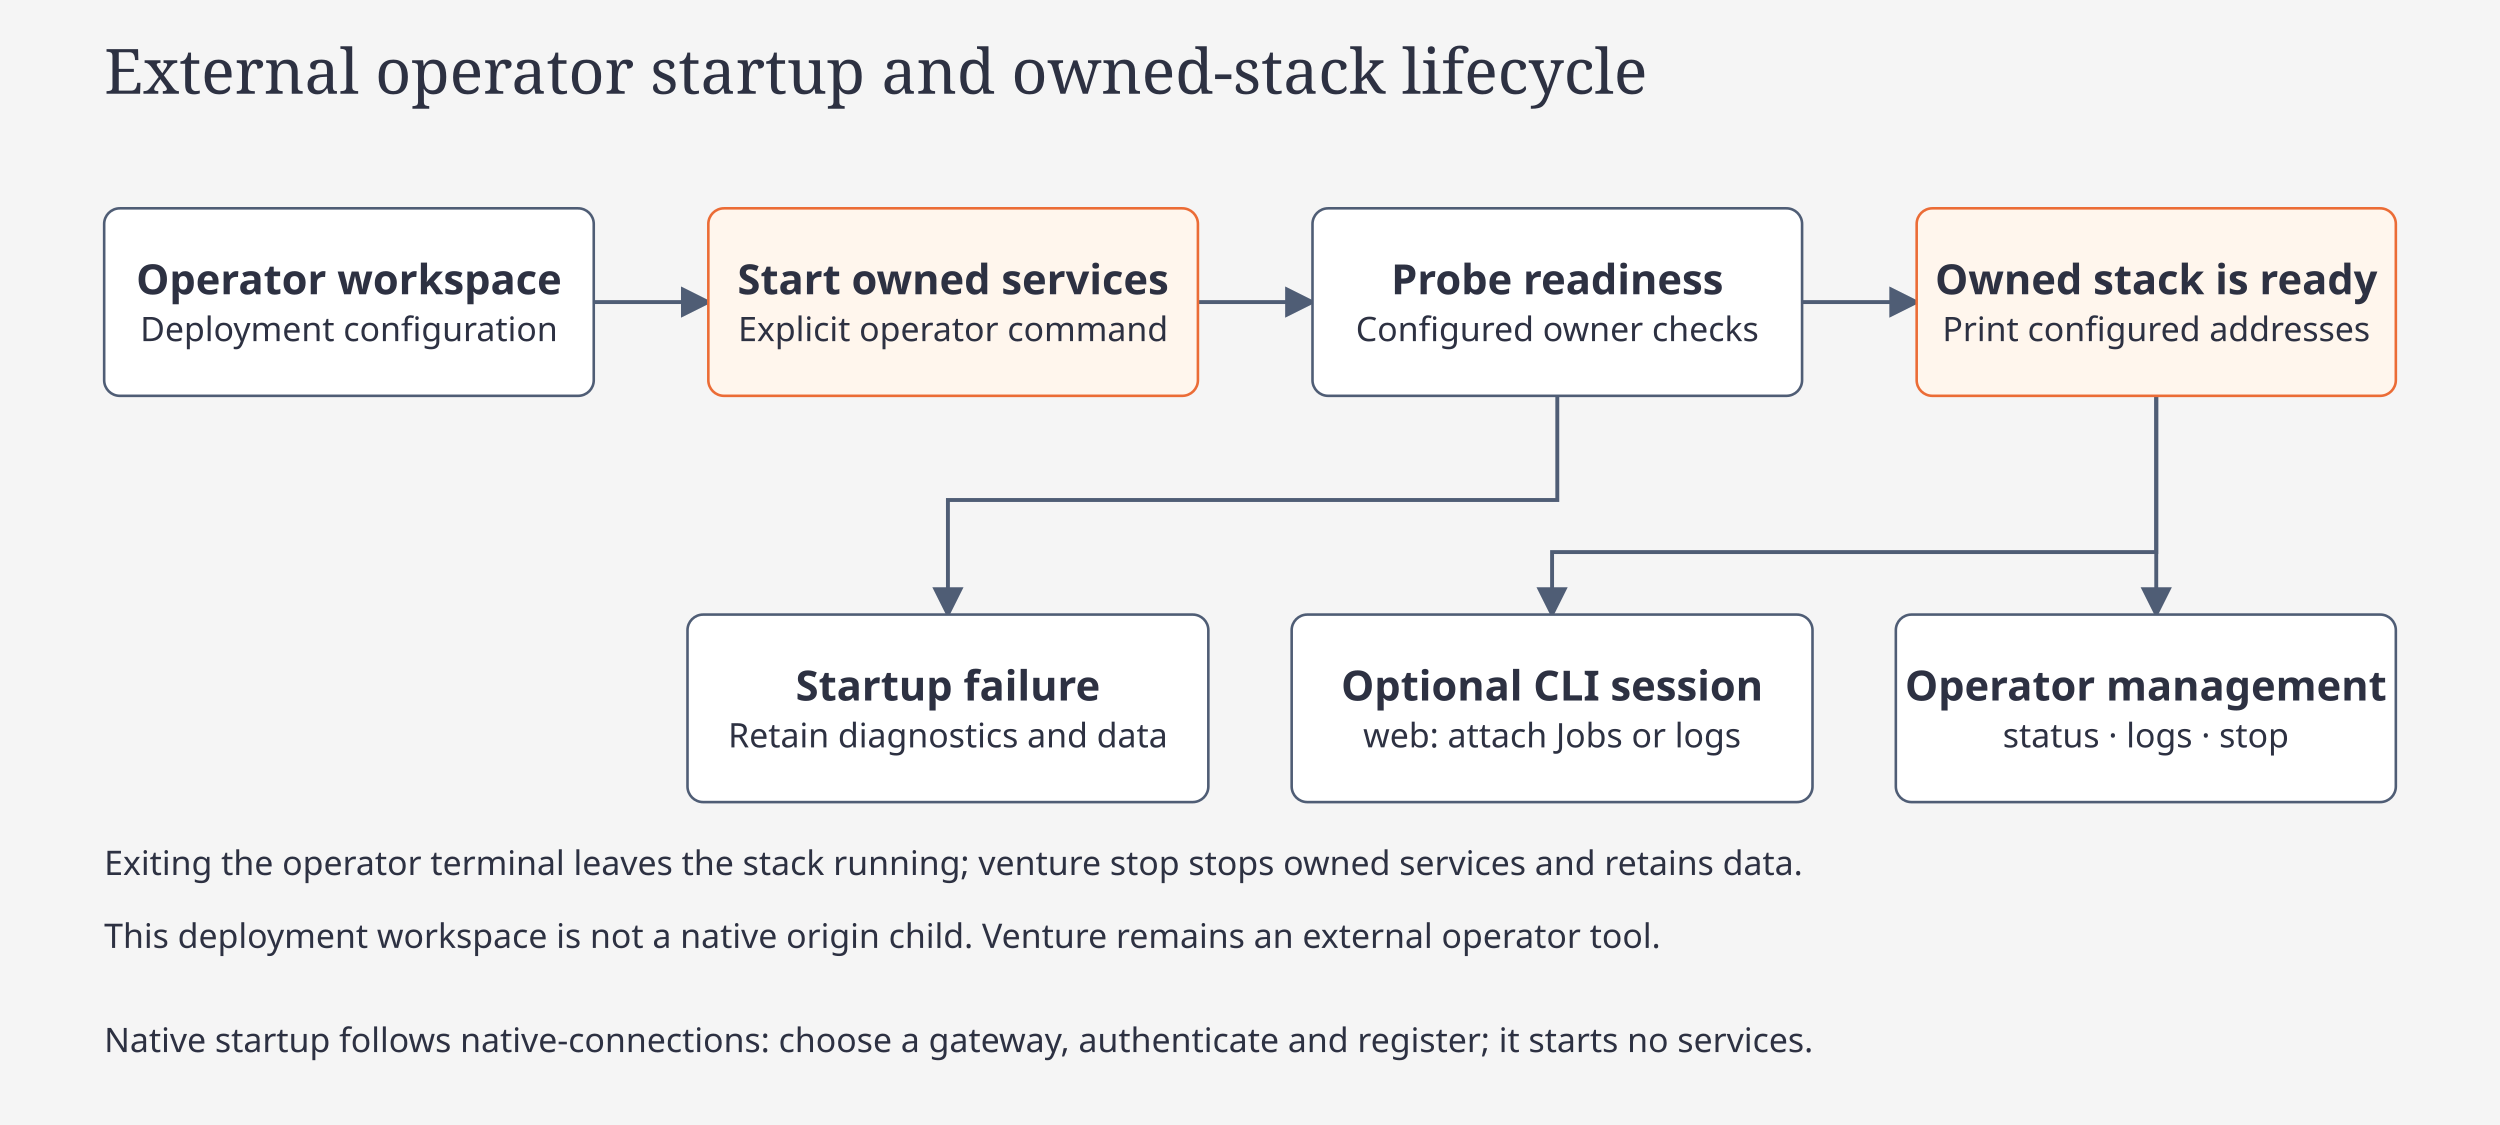
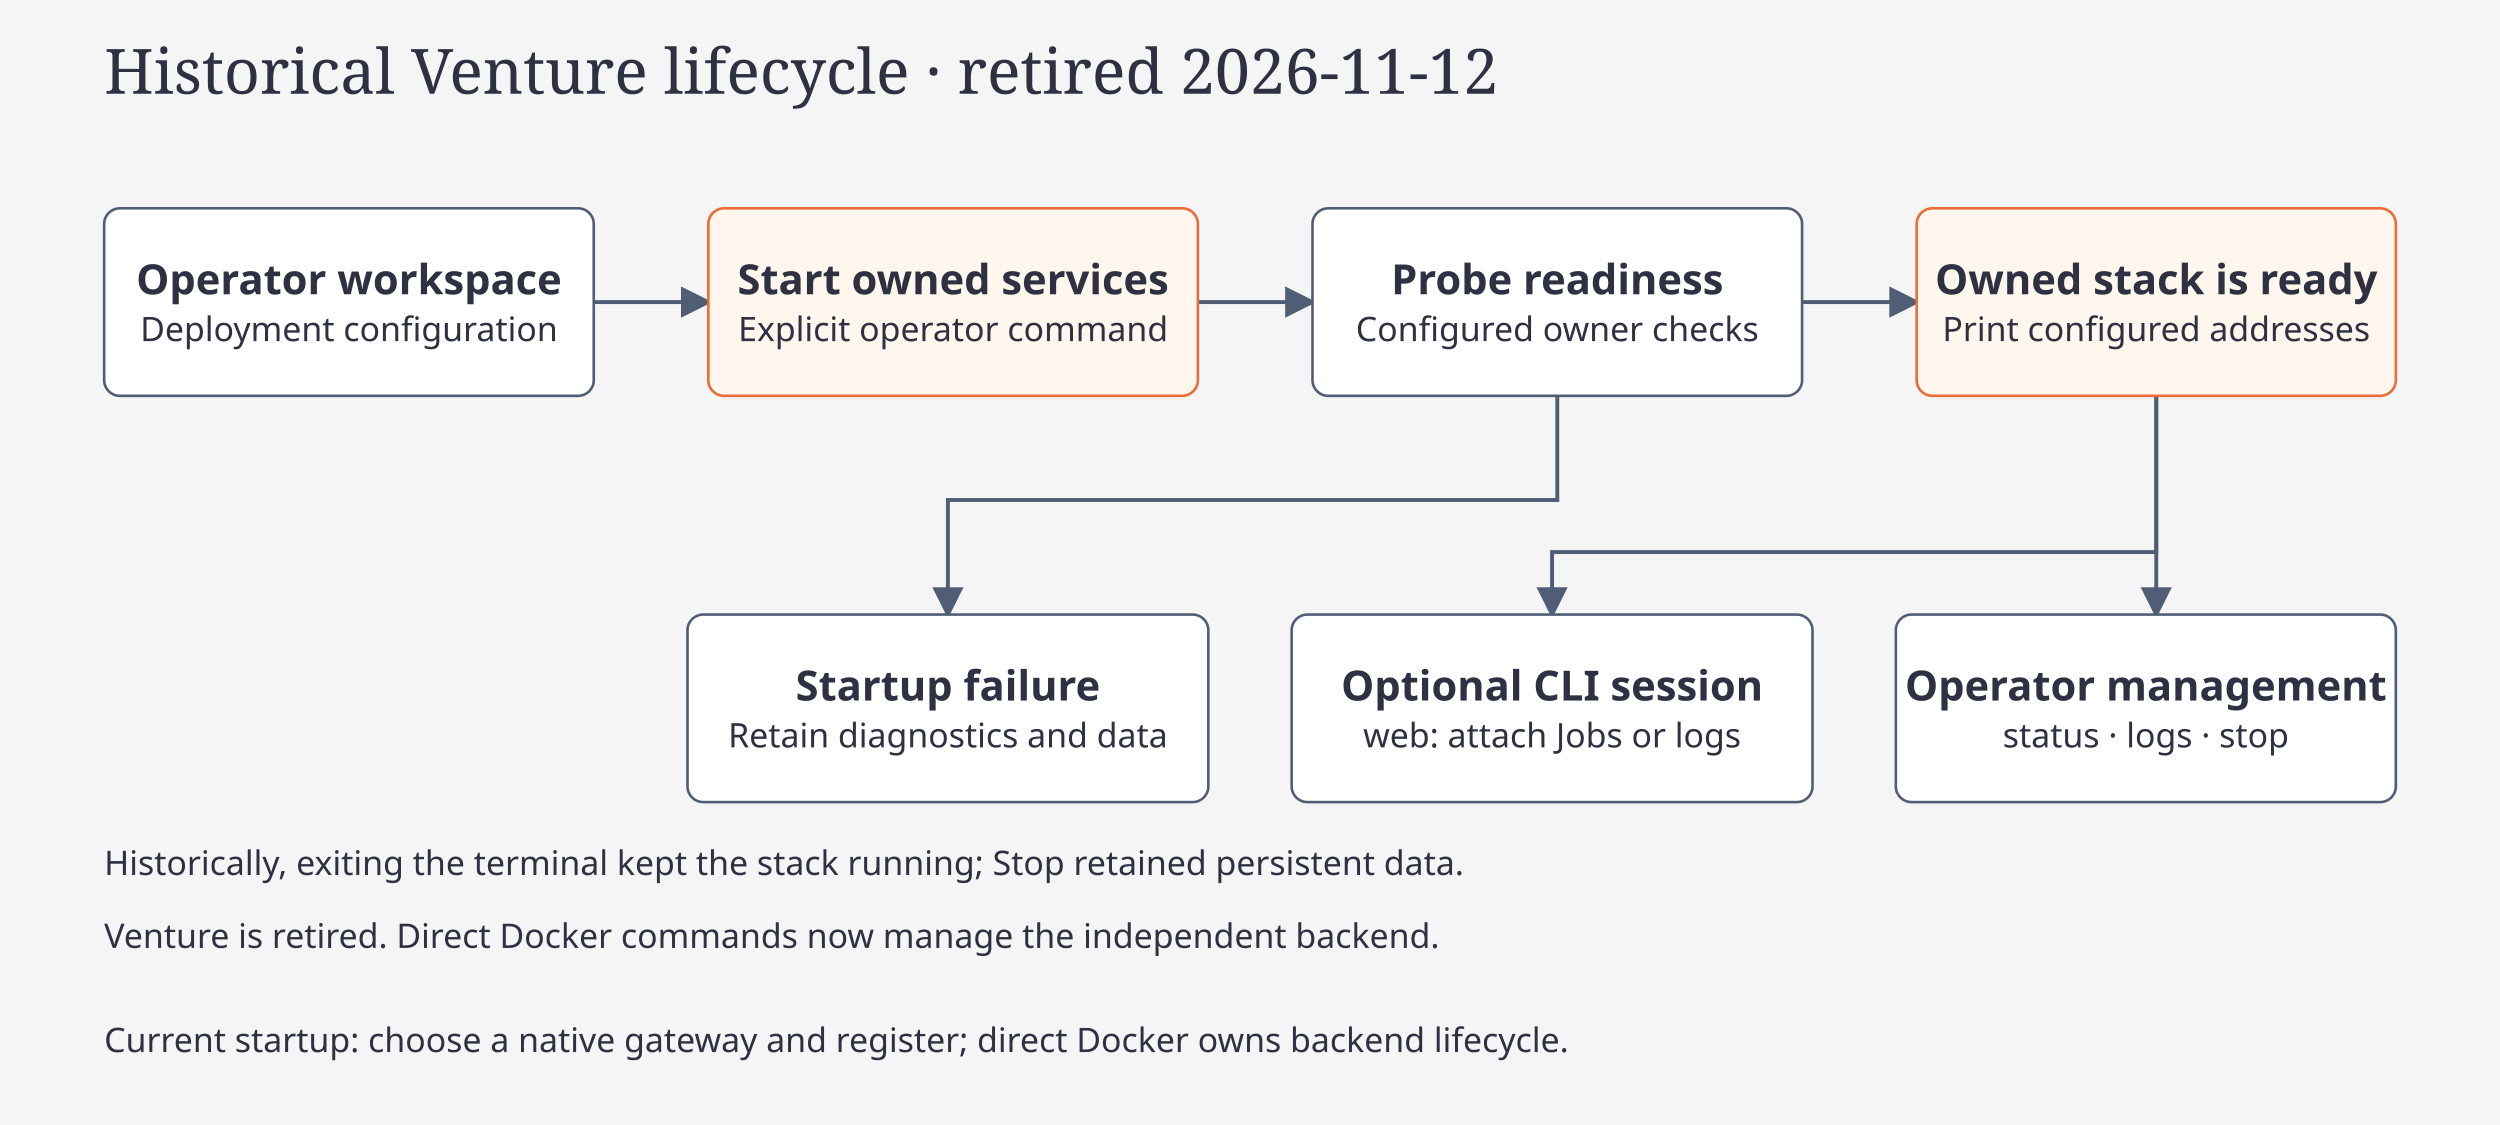
<svg xmlns="http://www.w3.org/2000/svg" viewBox="0 0 960 432" role="img" aria-labelledby="venture-navigation-title venture-navigation-desc">
  <defs>
    <marker id="venture-navigation-arrow" markerWidth="8" markerHeight="8" refX="7" refY="4" orient="auto">
      <path d="M0 0L8 4L0 8Z" fill="#4f5d75" />
    </marker>
  </defs>
  <style>
  text{font-family:Geist,system-ui,sans-serif;fill:#2d3142}
  .heading{font-family:'Instrument Serif',Georgia,serif;font-size:24px}
  .label{font-size:16px;font-weight:600}
  .note{font-size:13px}
  .code{font:12px 'Geist Mono',ui-monospace,monospace}
  .zone{font-size:12px;font-weight:600;letter-spacing:1px}
  .node{fill:white;stroke:#4f5d75}
  .accent{fill:#fff6ed;stroke:#eb6c36}
  .edge,.flow{fill:none;stroke:#4f5d75;stroke-width:1.5}
  .edge{marker-end:url(#venture-navigation-arrow)}
</style>
  <rect width="960" height="432" fill="#f5f5f5" />
-   <text x="40" y="36" class="heading" text-anchor="start">External operator startup and owned-stack lifecycle</text>
+   <text x="40" y="36" class="heading" text-anchor="start">Historical Venture lifecycle · retired 2026-11-12</text>
  <path d="M228 116H272" class="edge" />
  <path d="M460 116H504" class="edge" />
  <path d="M692 116H736" class="edge" />
  <path d="M598 152V192H364V236" class="edge" />
  <path d="M828 152V212H596V236" class="edge" />
  <path d="M828 152V236" class="edge" />
  <rect x="40" y="80" width="188" height="72" rx="6" class="node" />
  <text x="134" y="113" class="label" text-anchor="middle">Operator workspace</text>
  <text x="134" y="131" class="note" text-anchor="middle">Deployment configuration</text>
  <rect x="272" y="80" width="188" height="72" rx="6" class="node accent" />
  <text x="366" y="113" class="label" text-anchor="middle">Start owned services</text>
  <text x="366" y="131" class="note" text-anchor="middle">Explicit operator command</text>
  <rect x="504" y="80" width="188" height="72" rx="6" class="node" />
  <text x="598" y="113" class="label" text-anchor="middle">Probe readiness</text>
  <text x="598" y="131" class="note" text-anchor="middle">Configured owner checks</text>
  <rect x="736" y="80" width="184" height="72" rx="6" class="node accent" />
  <text x="828" y="113" class="label" text-anchor="middle">Owned stack is ready</text>
  <text x="828" y="131" class="note" text-anchor="middle">Print configured addresses</text>
  <rect x="264" y="236" width="200" height="72" rx="6" class="node" />
  <text x="364" y="269" class="label" text-anchor="middle">Startup failure</text>
  <text x="364" y="287" class="note" text-anchor="middle">Retain diagnostics and data</text>
  <rect x="496" y="236" width="200" height="72" rx="6" class="node" />
  <text x="596" y="269" class="label" text-anchor="middle">Optional CLI session</text>
  <text x="596" y="287" class="note" text-anchor="middle">web: attach Jobs or logs</text>
  <rect x="728" y="236" width="192" height="72" rx="6" class="node" />
  <text x="824" y="269" class="label" text-anchor="middle">Operator management</text>
  <text x="824" y="287" class="note" text-anchor="middle">status · logs · stop</text>
-   <text x="40" y="336" class="note" text-anchor="start">Exiting the operator terminal leaves the stack running; venture stop stops owned services and retains data.</text>
-   <text x="40" y="364" class="note">This deployment workspace is not a native origin child. Venture remains an external operator tool.</text>
-   <text x="40" y="404" class="note">Native startup follows native-connections: choose a gateway, authenticate and register; it starts no services.</text>
+   <text x="40" y="336" class="note" text-anchor="start">Historically, exiting the terminal kept the stack running; Stop retained persistent data.</text>
+   <text x="40" y="364" class="note">Venture is retired. Direct Docker commands now manage the independent backend.</text>
+   <a href="native-connections.html">
+     <text x="40" y="404" class="note">Current startup: choose a native gateway and register; direct Docker owns backend lifecycle.</text>
+   </a>
</svg>
